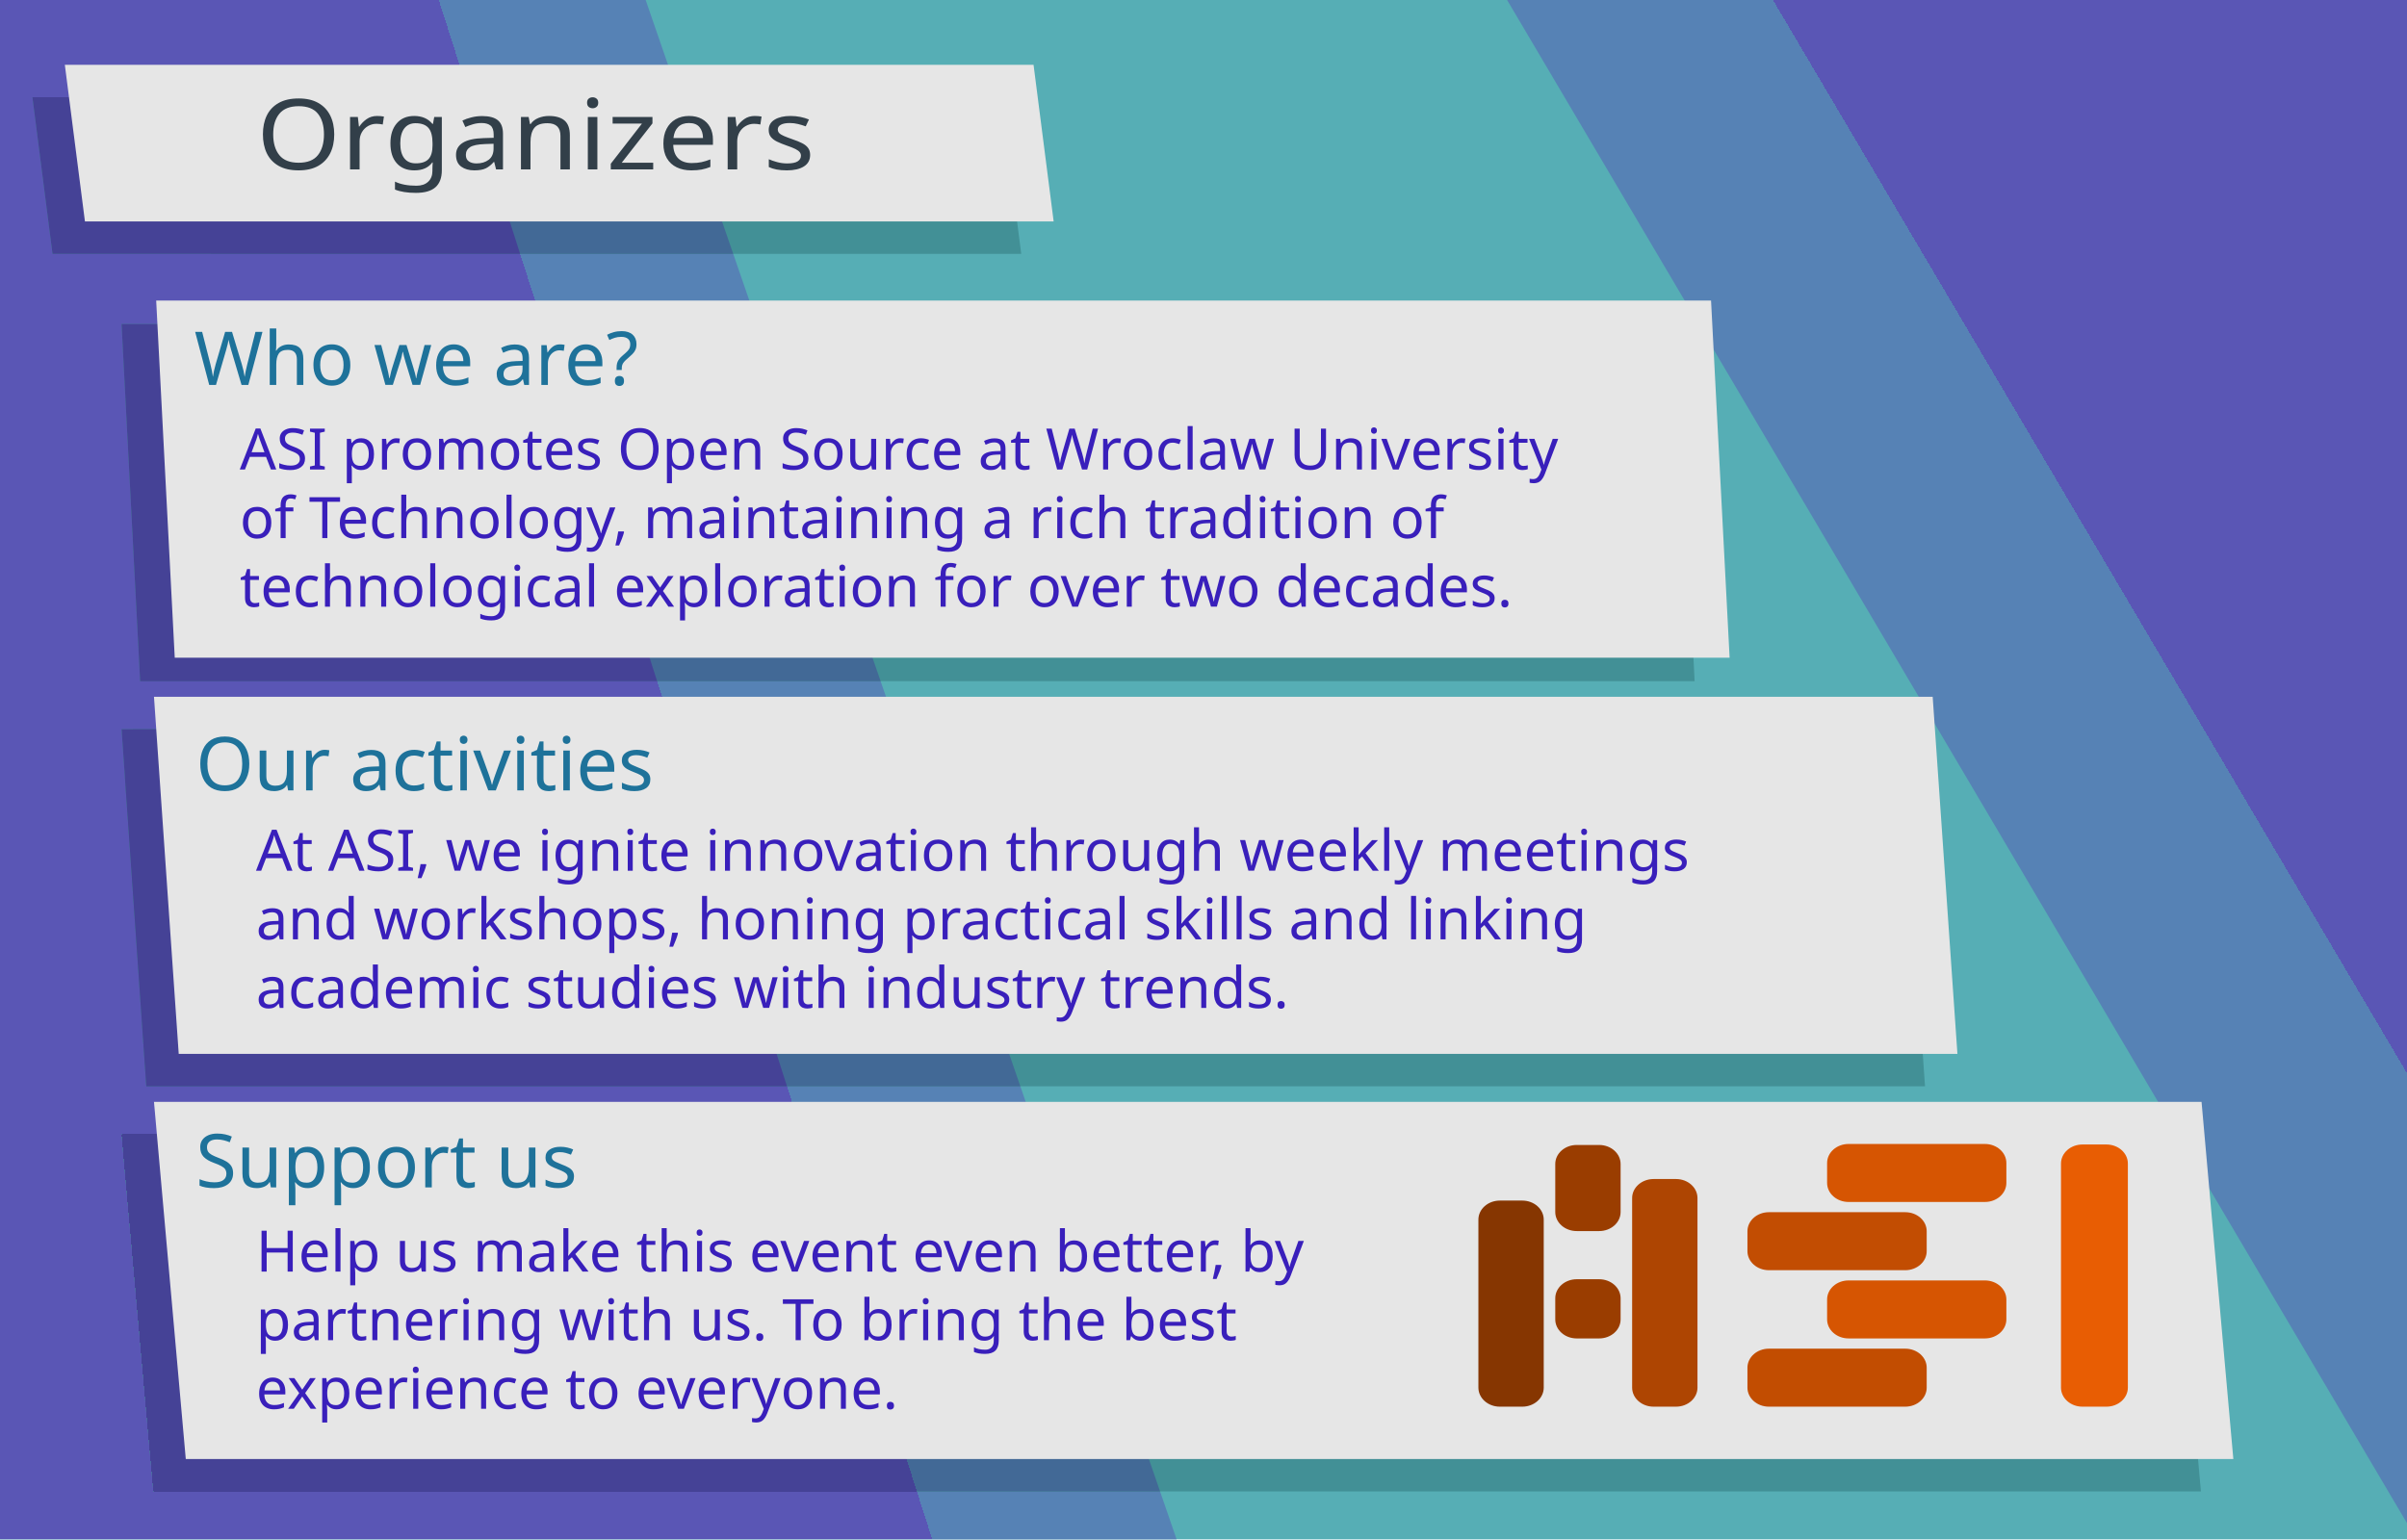
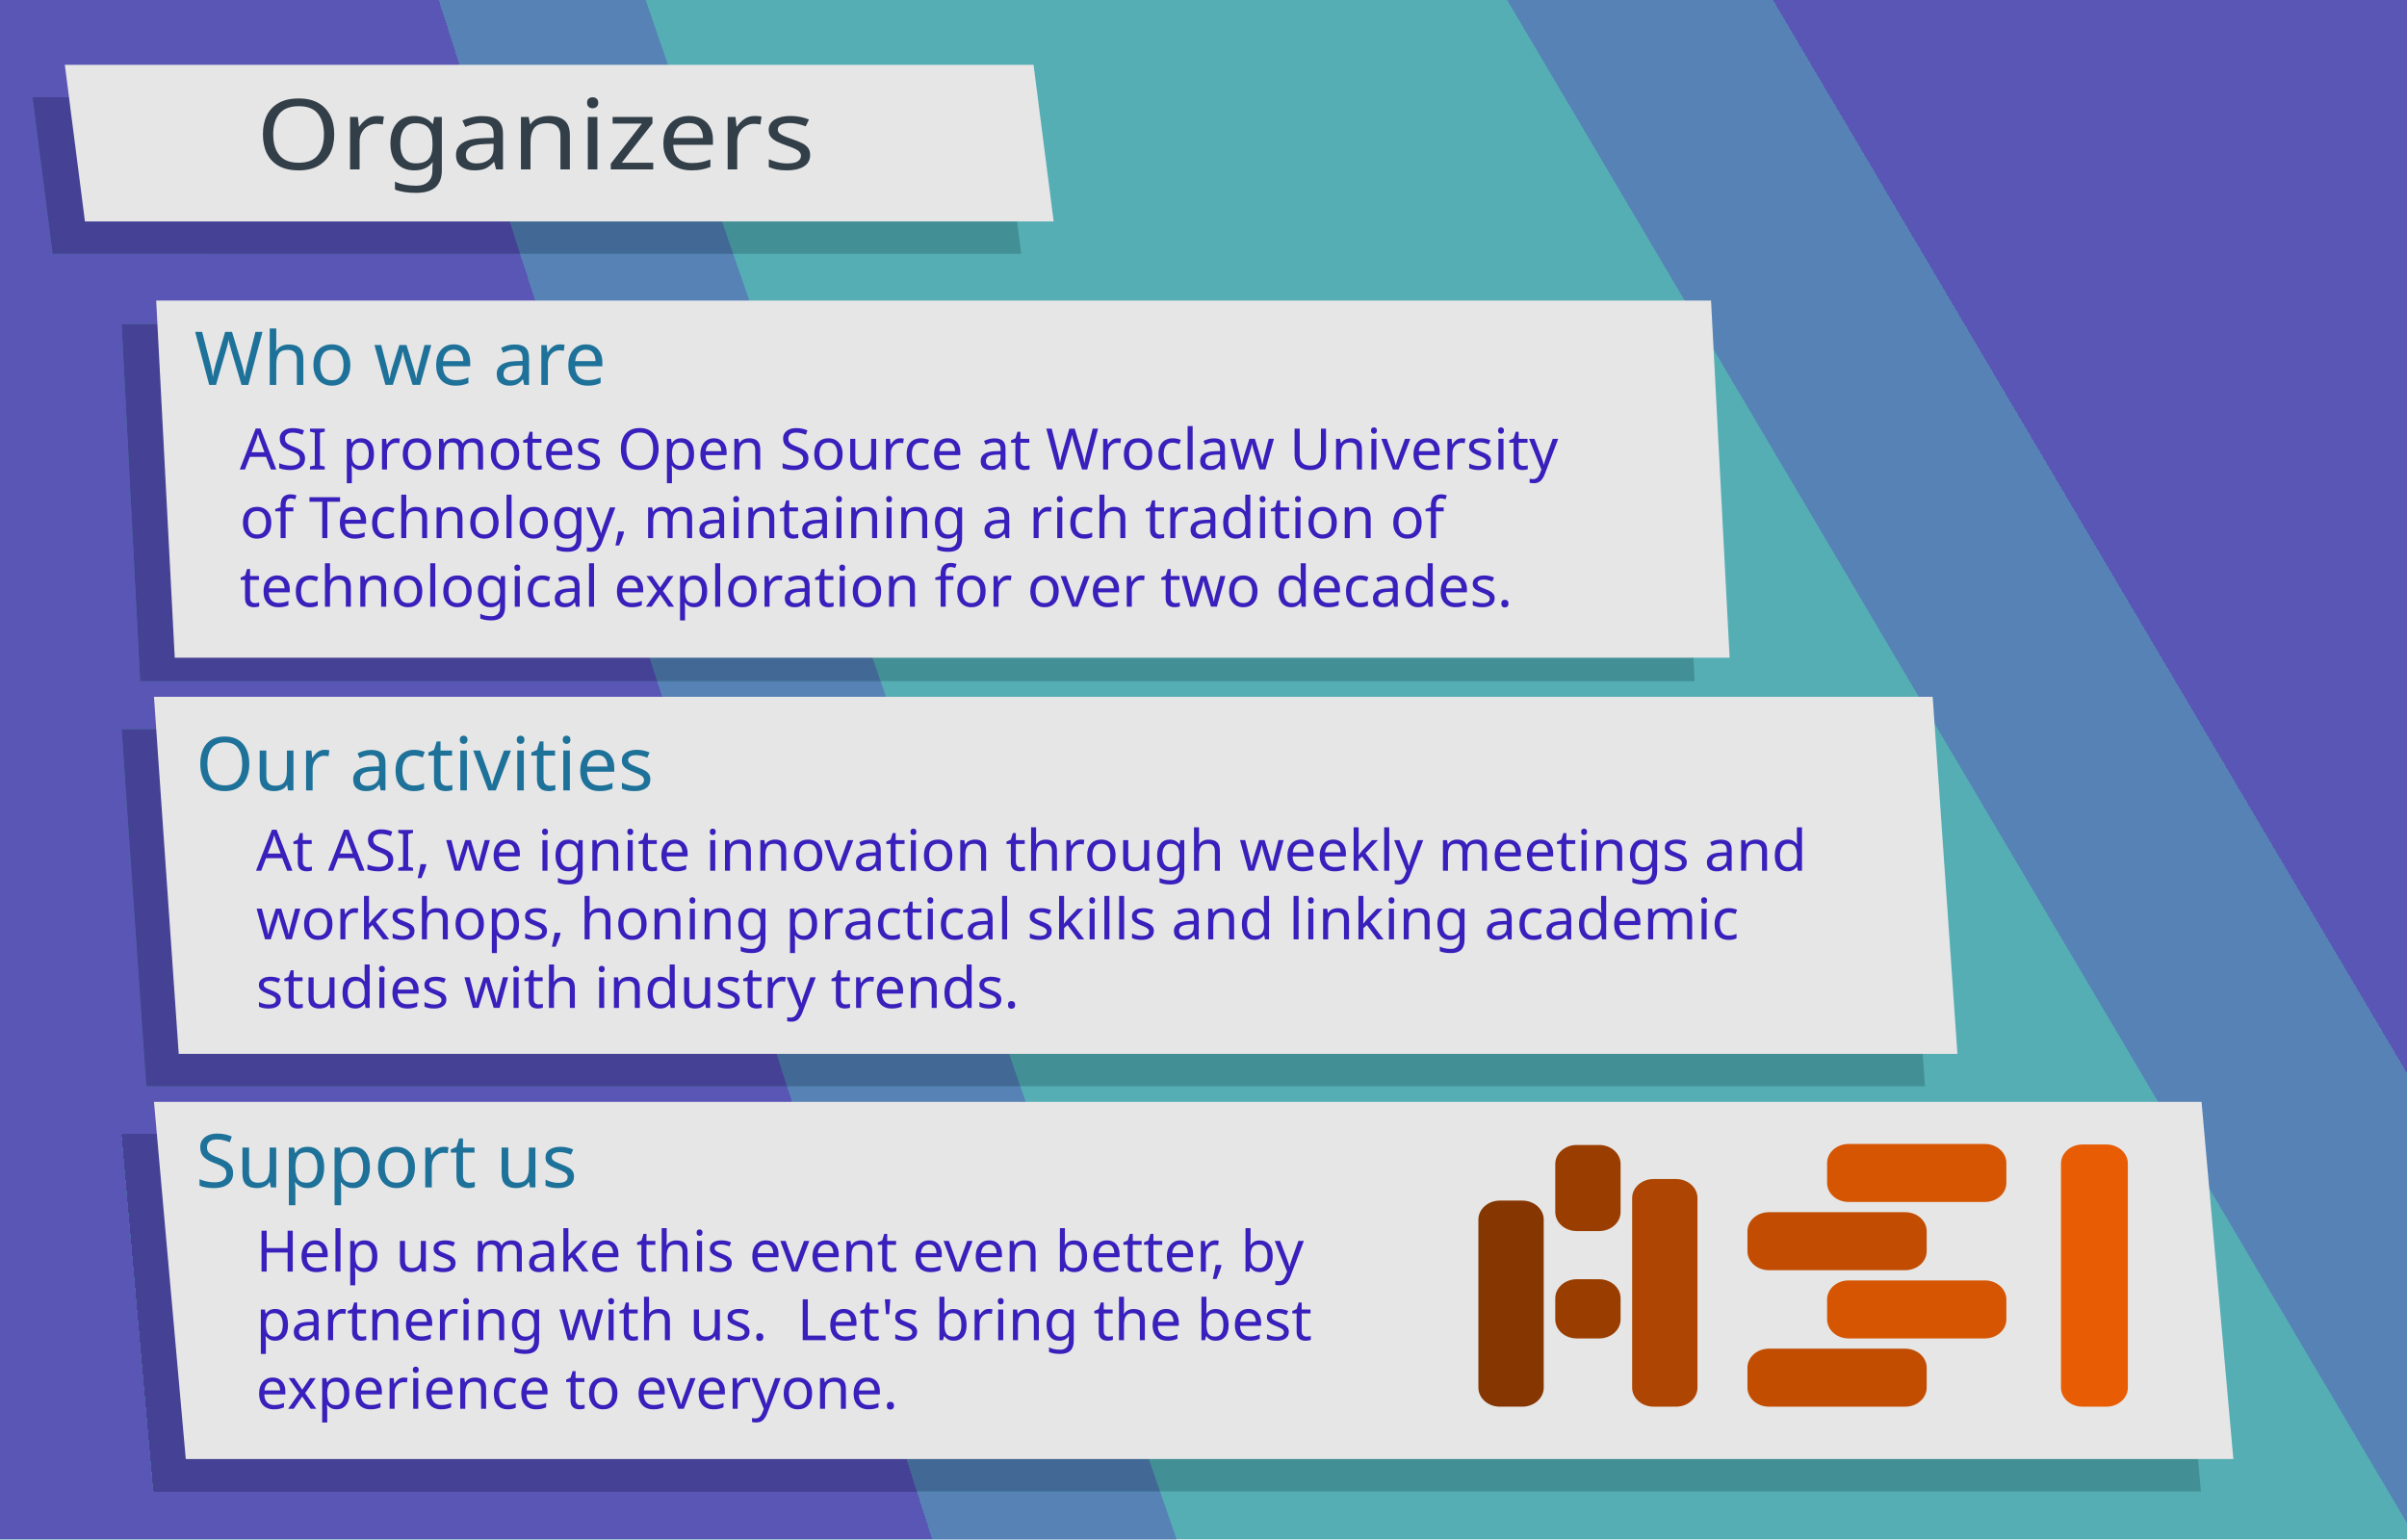
<svg xmlns="http://www.w3.org/2000/svg" width="297mm" height="190mm" viewBox="0 0 297 190" version="1.1" id="svg1" xml:space="preserve">
  <defs id="defs1">
    <rect x="102.035" y="374.481" width="772.137" height="114.8" id="rect35" />
    <rect x="104.362" y="330.412" width="466.24" height="78.629" id="rect30" />
    <rect x="98.095" y="207.363" width="705.197" height="118.066" id="rect14" />
    <rect x="104.531" y="204.032" width="560.368" height="105.2" id="rect13" />
    <rect x="98.923" y="162.131" width="452.448" height="94.358" id="rect32" />
    <rect x="50.865" y="156.208" width="421.382" height="115.497" id="rect48" />
    <rect x="-222.228" y="843.662" width="1581.172" height="246.371" id="rect8" />
    <rect x="330.943" y="810.457" width="32.88" height="210.271" id="rect7" />
    <rect x="170.012" y="582.286" width="299.724" height="48.421" id="rect5" />
    <rect x="175.59" y="518.273" width="301.957" height="41.729" id="rect4" />
    <path id="a" d="m 261.602,324.775 h 736.327 v 56.816 H 261.602 Z" />
    <rect x="-222.228" y="843.662" width="1581.172" height="246.371" id="rect8-8" />
    <rect x="-222.228" y="843.662" width="1581.172" height="246.371" id="rect8-8-2" />
    <rect x="56.983" y="63.927" width="257.586" height="316.452" id="rect1-2" />
    <rect x="28.348" y="280.078" width="173.633" height="52.465" id="rect24" />
    <path id="a-0" d="m 261.602,324.775 h 736.327 v 56.816 H 261.602 Z" />
    <filter style="color-interpolation-filters:sRGB;" id="filter31" x="0" y="0" width="1" height="1">
      <feColorMatrix values="1 0 0 0 0 0 1 0 0 0 0 0 1 0 0 0 0 0 1000 -500 " id="feColorMatrix31" />
    </filter>
    <filter style="color-interpolation-filters:sRGB" id="filter31-2" x="0" y="0" width="1" height="1">
      <feColorMatrix values="1 0 0 0 0 0 1 0 0 0 0 0 1 0 0 0 0 0 1000 -500 " id="feColorMatrix31-3" />
    </filter>
    <rect x="98.923" y="162.131" width="700.69" height="133.692" id="rect33" />
    <rect x="98.923" y="162.131" width="567.256" height="131.301" id="rect34" />
    <rect x="0.427" y="-117.637" width="151.123" height="84.348" id="rect9-84" />
    <rect x="0.427" y="-117.637" width="253.504" height="83.334" id="rect9-8" />
    <rect x="58.429" y="30.766" width="392.457" height="71.774" id="rect566" />
    <rect x="104.362" y="330.412" width="466.24" height="78.629" id="rect15" />
    <rect x="102.035" y="374.481" width="552.211" height="96.566" id="rect22" />
  </defs>
  <g id="layer3">
    <rect style="font-variation-settings:'wght' 700;fill:#56aeb5;fill-opacity:1;stroke-width:12.509" id="rect3" width="297" height="190" x="0" y="-3.5969961e-06" />
    <path id="path27-5" style="fill:#5682b5;fill-opacity:1;stroke-width:1.37" d="m 31.164,-8.855785e-6 h 48.506 L 145.182,190 H 0 Z" />
    <path id="rect68-9" style="fill:#5a56b5;fill-opacity:1;stroke-width:1.37;filter:url(#filter31-2)" d="M 0,-8.8557851e-6 H 54.137 L 115.029,190 H 0 Z" />
    <path id="path110" style="fill:#5682b5;fill-opacity:1;stroke-width:1.55" d="M 185.963,-8.855785e-6 297,188 V -8.855785e-6 Z" />
    <path id="path111" style="fill:#5a56b5;fill-opacity:1;stroke-width:1.37;filter:url(#filter31)" d="M 192.127,190 113.891,86.499 V 190 Z" transform="matrix(-1,0,0,-1.27985,410.8906,243.1714)" />
    <rect style="font-variation-settings:'wght' 700;fill:#429096;fill-opacity:1;stroke-width:0.939" id="rect2" width="119.53" height="19.489" x="2.46" y="12.098" transform="matrix(1,0,0.1273009,0.9918642,0,0)" />
    <path id="rect9" style="font-variation-settings:'wght' 700;fill:#426996;fill-opacity:1;stroke-width:0.939" d="M 27.656 12.098 L 22.005 31.587 L 86.451 31.587 L 82.268 12.098 L 27.656 12.098 z " transform="matrix(1,0,0.1273009,0.9918642,0,0)" />
    <path id="rect19" style="font-variation-settings:'wght' 700;fill:#429096;stroke-width:1.813" transform="matrix(1,0,0.06909807,0.9976099,0,0)" d="M 8.766,90.215 H 228.24 V 134.402 H 8.766 Z" />
    <path id="rect6" style="font-variation-settings:'wght' 700;fill:#454296;fill-opacity:1.0;stroke-width:0.939" d="M 2.46 12.098 L 2.46 31.587 L 60.157 31.587 L 56.443 12.098 L 2.46 12.098 z " transform="matrix(1,0,0.1273009,0.9918642,0,0)" />
    <rect style="font-variation-settings:'wght' 700;fill:#e6e6e6;fill-opacity:1;stroke-width:0.939" id="rect1" width="119.53" height="19.489" x="6.973" y="8.066" transform="matrix(1,0,0.1273009,0.9918641,0,0)" />
    <path id="rect21" style="font-variation-settings:'wght' 700;fill:#429096;stroke-width:1.57" transform="matrix(1,0,0.05188789,0.9986529,0,0)" d="M 12.922,40.054 H 204.776 v 22.071 l -0.045,22.071 H 12.922 Z" />
    <path id="rect27" style="font-variation-settings:'wght' 700;fill:#426996;fill-opacity:1;stroke-width:1.57" d="M 22.525 40.054 L 13.004 84.195 L 104.293 84.195 L 91.384 40.054 L 22.525 40.054 z " transform="matrix(1,0,0.05188789,0.9986529,0,0)" />
    <path id="rect26" style="font-variation-settings:'wght' 700;fill:#454296;fill-opacity:1;stroke-width:1.57" d="M 12.922 40.054 L 12.922 84.195 L 76.715 84.195 L 64.878 40.054 L 12.922 40.054 z " transform="matrix(1,0,0.05188789,0.9986529,0,0)" />
    <rect style="font-variation-settings:'wght' 700;fill:#429096;fill-opacity:1;stroke-width:2.057" id="rect23" width="252.649" height="44.256" x="2.541" y="140.553" transform="matrix(1,0,0.08864265,0.9960635,0,0)" />
    <path id="rect29" style="font-variation-settings:'wght' 700;fill:#426996;fill-opacity:1;stroke-width:1.813" d="M 10.169 90.215 L 8.767 96.241 L 8.766 134.402 L 116.614 134.402 L 104.468 90.215 L 10.169 90.215 z " transform="matrix(1,0,0.06909807,0.9976099,0,0)" />
    <path id="rect28" style="font-variation-settings:'wght' 700;fill:#454296;fill-opacity:1;stroke-width:1.813" d="M 8.766 90.215 L 8.766 134.402 L 87.821 134.402 L 76.747 90.215 L 8.766 90.215 z " transform="matrix(1,0,0.06909807,0.9976099,0,0)" />
    <path id="rect10" style="font-variation-settings:'wght' 700;fill:#e6e6e6;stroke-width:1.569" d="M 19.272,37.098 H 211.127 l 2.29,44.082 H 21.562 Z" />
    <path id="rect31" style="font-variation-settings:'wght' 700;fill:#426996;fill-opacity:1;stroke-width:2.057" d="M 2.541 140.554 L 2.541 184.809 L 126.759 184.809 L 115.483 140.554 L 2.541 140.554 z " transform="matrix(1,0,0.08864265,0.9960635,0,0)" />
    <path id="path31" style="fill:#454296;fill-opacity:1;stroke-width:1.37;filter:url(#filter31-2)" d="M 15 140 L 18.923 184.082 L 113.132 184.082 L 99.005 140 L 15 140 z " />
    <path id="rect11" style="font-variation-settings:'wght' 700;fill:#e6e6e6;stroke-width:1.813" transform="matrix(1,0,0.06909807,0.9976099,0,0)" d="M 13.043,86.206 H 232.517 V 130.393 H 13.043 Z" />
    <rect style="font-variation-settings:'wght' 700;fill:#e6e6e6;fill-opacity:1;stroke-width:2.057" id="rect12" width="252.649" height="44.256" x="6.897" y="136.537" transform="matrix(1,0,0.08864265,0.9960635,0,0)" />
    <g id="g25" transform="matrix(1.538044,0,0,1.538044,-333.1685,55.98566)">
      <path style="fill:#e6e6e6;fill-opacity:1;stroke:#000000;stroke-width:1.035;stroke-opacity:0;-inkscape-stroke:none" id="rect25" width="52.694" height="21.607" x="334.908" y="55.101" d="m 335.967,55.101 h 50.577 a 1.058,1.058 45 0 1 1.058,1.058 l 0,19.491 a 1.058,1.058 135 0 1 -1.058,1.058 h -50.577 a 1.058,1.058 45 0 1 -1.058,-1.058 V 56.159 a 1.058,1.058 135 0 1 1.058,-1.058 z" />
      <g transform="matrix(0.2431898,0,0,0.2159323,297.353,-89.26742)" fill-rule="evenodd" id="g9">
        <rect width="21.555" height="76.591" x="155.722" y="691.022" ry="7.074" rx="7.074" fill="#863601" id="rect1-3" />
        <rect width="21.555" height="22" x="181.08" y="720.254" ry="7.074" rx="7.074" fill="#9a3d00" id="rect2-6" />
        <rect width="21.555" height="59.134" x="669.982" y="-329.893" ry="7.074" rx="7.074" transform="rotate(90)" fill="#d65502" id="rect3-7" />
        <rect rx="7.074" ry="7.074" y="683.012" x="206.439" height="84.601" width="21.555" fill="#ae4502" id="rect4-5" />
        <rect transform="rotate(90)" rx="7.074" ry="7.074" y="-303.612" x="695.34" height="59.134" width="21.555" fill="#c24d02" id="rect5-3" />
        <rect width="21.555" height="59.134" x="746.058" y="-303.612" ry="7.074" rx="7.074" transform="rotate(90)" fill="#c24d01" id="rect6-5" />
        <rect transform="rotate(90)" rx="7.074" ry="7.074" y="-329.893" x="720.699" height="59.134" width="21.555" fill="#d65502" id="rect7-6" />
        <rect rx="7.074" ry="7.074" y="670.178" x="347.913" height="97.435" width="22.062" fill="#e85d03" id="rect8-2" />
        <rect rx="7.074" ry="7.074" y="670.354" x="181.08" height="32" width="21.555" fill="#9a3d00" id="rect9-9" />
      </g>
    </g>
    <text xml:space="preserve" transform="matrix(0.2645833,0,0,0.2645833,-4.587194,-3.500357)" id="text32" style="font-style:normal;font-variant:normal;font-weight:normal;font-stretch:normal;font-size:34.667px;line-height:1.2;font-family:Sans;-inkscape-font-specification:'Sans, @wght=700';font-variant-ligatures:normal;font-variant-caps:normal;font-variant-numeric:normal;font-variant-east-asian:normal;font-variation-settings:'wght' 700;text-decoration-color:#000000;letter-spacing:0px;word-spacing:0px;white-space:pre;shape-inside:url(#rect32);display:inline;fill:#1e729a;fill-opacity:1;stroke:#000000;stroke-width:4.429;stroke-opacity:0;-inkscape-stroke:none">
-       <tspan x="98.922" y="192.807" id="tspan4"> Who we are?</tspan>
+       <tspan x="98.922" y="192.807" id="tspan11"> Who we are</tspan>
    </text>
-     <text xml:space="preserve" transform="matrix(0.2645833,0,0,0.2645833,3.631398,-3.160047)" id="text1" style="font-style:normal;font-variant:normal;font-weight:normal;font-stretch:normal;font-size:26.667px;line-height:1.2;font-family:Sans;-inkscape-font-specification:'Sans, @wght=700';font-variant-ligatures:normal;font-variant-caps:normal;font-variant-numeric:normal;font-variant-east-asian:normal;font-variation-settings:'wght' 700;text-decoration-color:#000000;letter-spacing:0px;word-spacing:0px;white-space:pre;shape-inside:url(#rect14);display:inline;fill:#391fbb;fill-opacity:1;stroke:#000000;stroke-width:4.429;stroke-opacity:0;-inkscape-stroke:none">
-       <tspan x="98.096" y="230.96" id="tspan5">ASI promotes Open Source at Wroclaw University
+     <text xml:space="preserve" transform="matrix(0.2645833,0,0,0.2645833,3.631398,-3.160047)" id="text1" style="font-style:normal;font-variant:normal;font-weight:normal;font-stretch:normal;font-size:26.667px;line-height:1.2;font-family:Sans;-inkscape-font-specification:'Sans, @wght=600';font-variant-ligatures:normal;font-variant-caps:normal;font-variant-numeric:normal;font-variant-east-asian:normal;font-variation-settings:'wght' 600;text-decoration-color:#000000;letter-spacing:0px;word-spacing:0px;white-space:pre;shape-inside:url(#rect14);display:inline;fill:#391fbb;fill-opacity:1;stroke:#000000;stroke-width:4.429;stroke-opacity:0;-inkscape-stroke:none">
+       <tspan x="98.096" y="230.96" id="tspan12">ASI promotes Open Source at Wroclaw University
</tspan>
-       <tspan x="98.096" y="262.96" id="tspan6">of Technology, maintaining a rich tradition of </tspan>
-       <tspan x="98.096" y="294.96" id="tspan7">technological exploration for over two decades.</tspan>
+       <tspan x="98.096" y="262.96" id="tspan14">of Technology, maintaining a rich tradition of </tspan>
+       <tspan x="98.096" y="294.96" id="tspan15">technological exploration for over two decades.</tspan>
    </text>
    <text xml:space="preserve" transform="matrix(0.2645833,0,0,0.2645833,-3.456066,2.018965)" id="text30" style="font-style:normal;font-variant:normal;font-weight:normal;font-stretch:normal;font-size:34.667px;line-height:1.2;font-family:Sans;-inkscape-font-specification:'Sans, @wght=700';font-variant-ligatures:normal;font-variant-caps:normal;font-variant-numeric:normal;font-variant-east-asian:normal;font-variation-settings:'wght' 700;text-decoration-color:#000000;letter-spacing:0px;word-spacing:0px;white-space:pre;shape-inside:url(#rect30);display:inline;fill:#1e729a;fill-opacity:1;stroke:#000000;stroke-width:4.429;stroke-opacity:0;-inkscape-stroke:none">
-       <tspan x="104.361" y="361.088" id="tspan8">Our activities </tspan>
+       <tspan x="104.361" y="361.088" id="tspan16">Our activities </tspan>
    </text>
-     <text xml:space="preserve" transform="matrix(0.2645833,0,0,0.2645833,4.589084,2.152691)" id="text31" style="font-style:normal;font-variant:normal;font-weight:normal;font-stretch:normal;font-size:26.667px;line-height:1.2;font-family:Sans;-inkscape-font-specification:'Sans, @wght=700';font-variant-ligatures:normal;font-variant-caps:normal;font-variant-numeric:normal;font-variant-east-asian:normal;font-variation-settings:'wght' 700;text-decoration-color:#000000;letter-spacing:0px;word-spacing:0px;white-space:pre;shape-inside:url(#rect35);display:inline;fill:#391fbb;fill-opacity:1;stroke:#000000;stroke-width:4.429;stroke-opacity:0;-inkscape-stroke:none">
-       <tspan x="102.035" y="398.077" id="tspan9">At ASI, we ignite innovation through weekly meetings </tspan>
-       <tspan x="102.035" y="430.077" id="tspan10">and workshops, honing practical skills and linking </tspan>
-       <tspan x="102.035" y="462.077" id="tspan11">academic studies with industry trends.</tspan>
+     <text xml:space="preserve" transform="matrix(0.2645833,0,0,0.2645833,4.589084,2.152691)" id="text31" style="font-style:normal;font-variant:normal;font-weight:normal;font-stretch:normal;font-size:26.667px;line-height:1.2;font-family:Sans;-inkscape-font-specification:'Sans, @wght=600';font-variant-ligatures:normal;font-variant-caps:normal;font-variant-numeric:normal;font-variant-east-asian:normal;font-variation-settings:'wght' 600;text-decoration-color:#000000;letter-spacing:0px;word-spacing:0px;white-space:pre;shape-inside:url(#rect35);display:inline;fill:#391fbb;fill-opacity:1;stroke:#000000;stroke-width:4.429;stroke-opacity:0;-inkscape-stroke:none">
+       <tspan x="102.035" y="398.077" id="tspan17">At ASI, we ignite innovation through weekly meetings and </tspan>
+       <tspan x="102.035" y="430.077" id="tspan18">workshops, honing practical skills and linking academic </tspan>
+       <tspan x="102.035" y="462.077" id="tspan19">studies with industry trends.</tspan>
    </text>
    <text xml:space="preserve" transform="matrix(0.2645833,0,0,0.2645833,-3.456066,51.01897)" id="text2" style="font-style:normal;font-variant:normal;font-weight:normal;font-stretch:normal;font-size:34.667px;line-height:1.2;font-family:Sans;-inkscape-font-specification:'Sans, @wght=700';font-variant-ligatures:normal;font-variant-caps:normal;font-variant-numeric:normal;font-variant-east-asian:normal;font-variation-settings:'wght' 700;text-decoration-color:#000000;letter-spacing:0px;word-spacing:0px;white-space:pre;shape-inside:url(#rect15);display:inline;fill:#1e729a;fill-opacity:1;stroke:#000000;stroke-width:4.429;stroke-opacity:0;-inkscape-stroke:none">
-       <tspan x="104.361" y="361.088" id="tspan12">Support us</tspan>
+       <tspan x="104.361" y="361.088" id="tspan20">Support us</tspan>
    </text>
-     <text xml:space="preserve" transform="matrix(0.2645833,0,0,0.2645833,4.589084,51.62353)" id="text21" style="font-style:normal;font-variant:normal;font-weight:normal;font-stretch:normal;font-size:26.667px;line-height:1.2;font-family:Sans;-inkscape-font-specification:'Sans, @wght=700';font-variant-ligatures:normal;font-variant-caps:normal;font-variant-numeric:normal;font-variant-east-asian:normal;font-variation-settings:'wght' 700;text-decoration-color:#000000;letter-spacing:0px;word-spacing:0px;white-space:pre;shape-inside:url(#rect22);display:inline;fill:#391fbb;fill-opacity:1;stroke:#000000;stroke-width:4.429;stroke-opacity:0;-inkscape-stroke:none">
-       <tspan x="102.035" y="398.077" id="tspan13">Help us make this event even better, by </tspan>
-       <tspan x="102.035" y="430.077" id="tspan14">partnering with us. To bring the best </tspan>
-       <tspan x="102.035" y="462.077" id="tspan15">experience to everyone.</tspan>
+     <text xml:space="preserve" transform="matrix(0.2645833,0,0,0.2645833,4.589084,51.62353)" id="text21" style="font-style:normal;font-variant:normal;font-weight:normal;font-stretch:normal;font-size:26.667px;line-height:1.2;font-family:Sans;-inkscape-font-specification:'Sans, @wght=600';font-variant-ligatures:normal;font-variant-caps:normal;font-variant-numeric:normal;font-variant-east-asian:normal;font-variation-settings:'wght' 600;text-decoration-color:#000000;letter-spacing:0px;word-spacing:0px;white-space:pre;shape-inside:url(#rect22);display:inline;fill:#391fbb;fill-opacity:1;stroke:#000000;stroke-width:4.429;stroke-opacity:0;-inkscape-stroke:none">
+       <tspan x="102.035" y="398.077" id="tspan21">Help us make this event even better, by </tspan>
+       <tspan x="102.035" y="430.077" id="tspan22">partnering with us.  Let's bring the best
+ </tspan>
+       <tspan x="102.035" y="462.077" id="tspan23">experience to everyone.</tspan>
    </text>
  </g>
  <g id="layer2" transform="matrix(3.36073,0,0,3.360749,-829.2602,-253.9711)" />
  <g id="layer1">
    <g aria-label="25 kwietnia 2020 | Wrocław, Polska" style="font-style:normal;font-weight:400;font-size:5px;line-height:125%;font-family:sans-serif;letter-spacing:0;word-spacing:0;display:inline;fill:#000000;fill-opacity:1;stroke:none;stroke-width:1px;stroke-linecap:butt;stroke-linejoin:miter;stroke-opacity:1" id="g24" transform="matrix(0.2323828,0,0,0.2323828,15.55248,78.51431)">
      <g aria-label="22-23 kwietnia 2023 | Wrocław, Polska" style="font-size:40px;white-space:pre;shape-inside:url(#a);shape-padding:0.088;fill:#ff2a2a" transform="translate(-0.698,-23.509)" id="g23" />
    </g>
    <text xml:space="preserve" transform="matrix(0.2116492,0,0,0.1913953,19.26095,4.525339)" id="text566" style="font-style:normal;font-variant:normal;font-weight:normal;font-stretch:normal;font-size:63.1px;line-height:1.2;font-family:'Harabara Mais Demo';-inkscape-font-specification:'Harabara Mais Demo, Normal';font-variant-ligatures:normal;font-variant-caps:normal;font-variant-numeric:normal;font-variant-east-asian:normal;text-decoration-color:#000000;letter-spacing:0px;word-spacing:0px;white-space:pre;shape-inside:url(#rect566);display:inline;fill:#323f49;fill-opacity:1;stroke:none;stroke-width:3.78;stroke-dasharray:none;stroke-opacity:1">
-       <tspan x="58.428" y="85.597" id="tspan16">Organizers</tspan>
+       <tspan x="58.428" y="85.597" id="tspan24">Organizers</tspan>
    </text>
  </g>
</svg>
